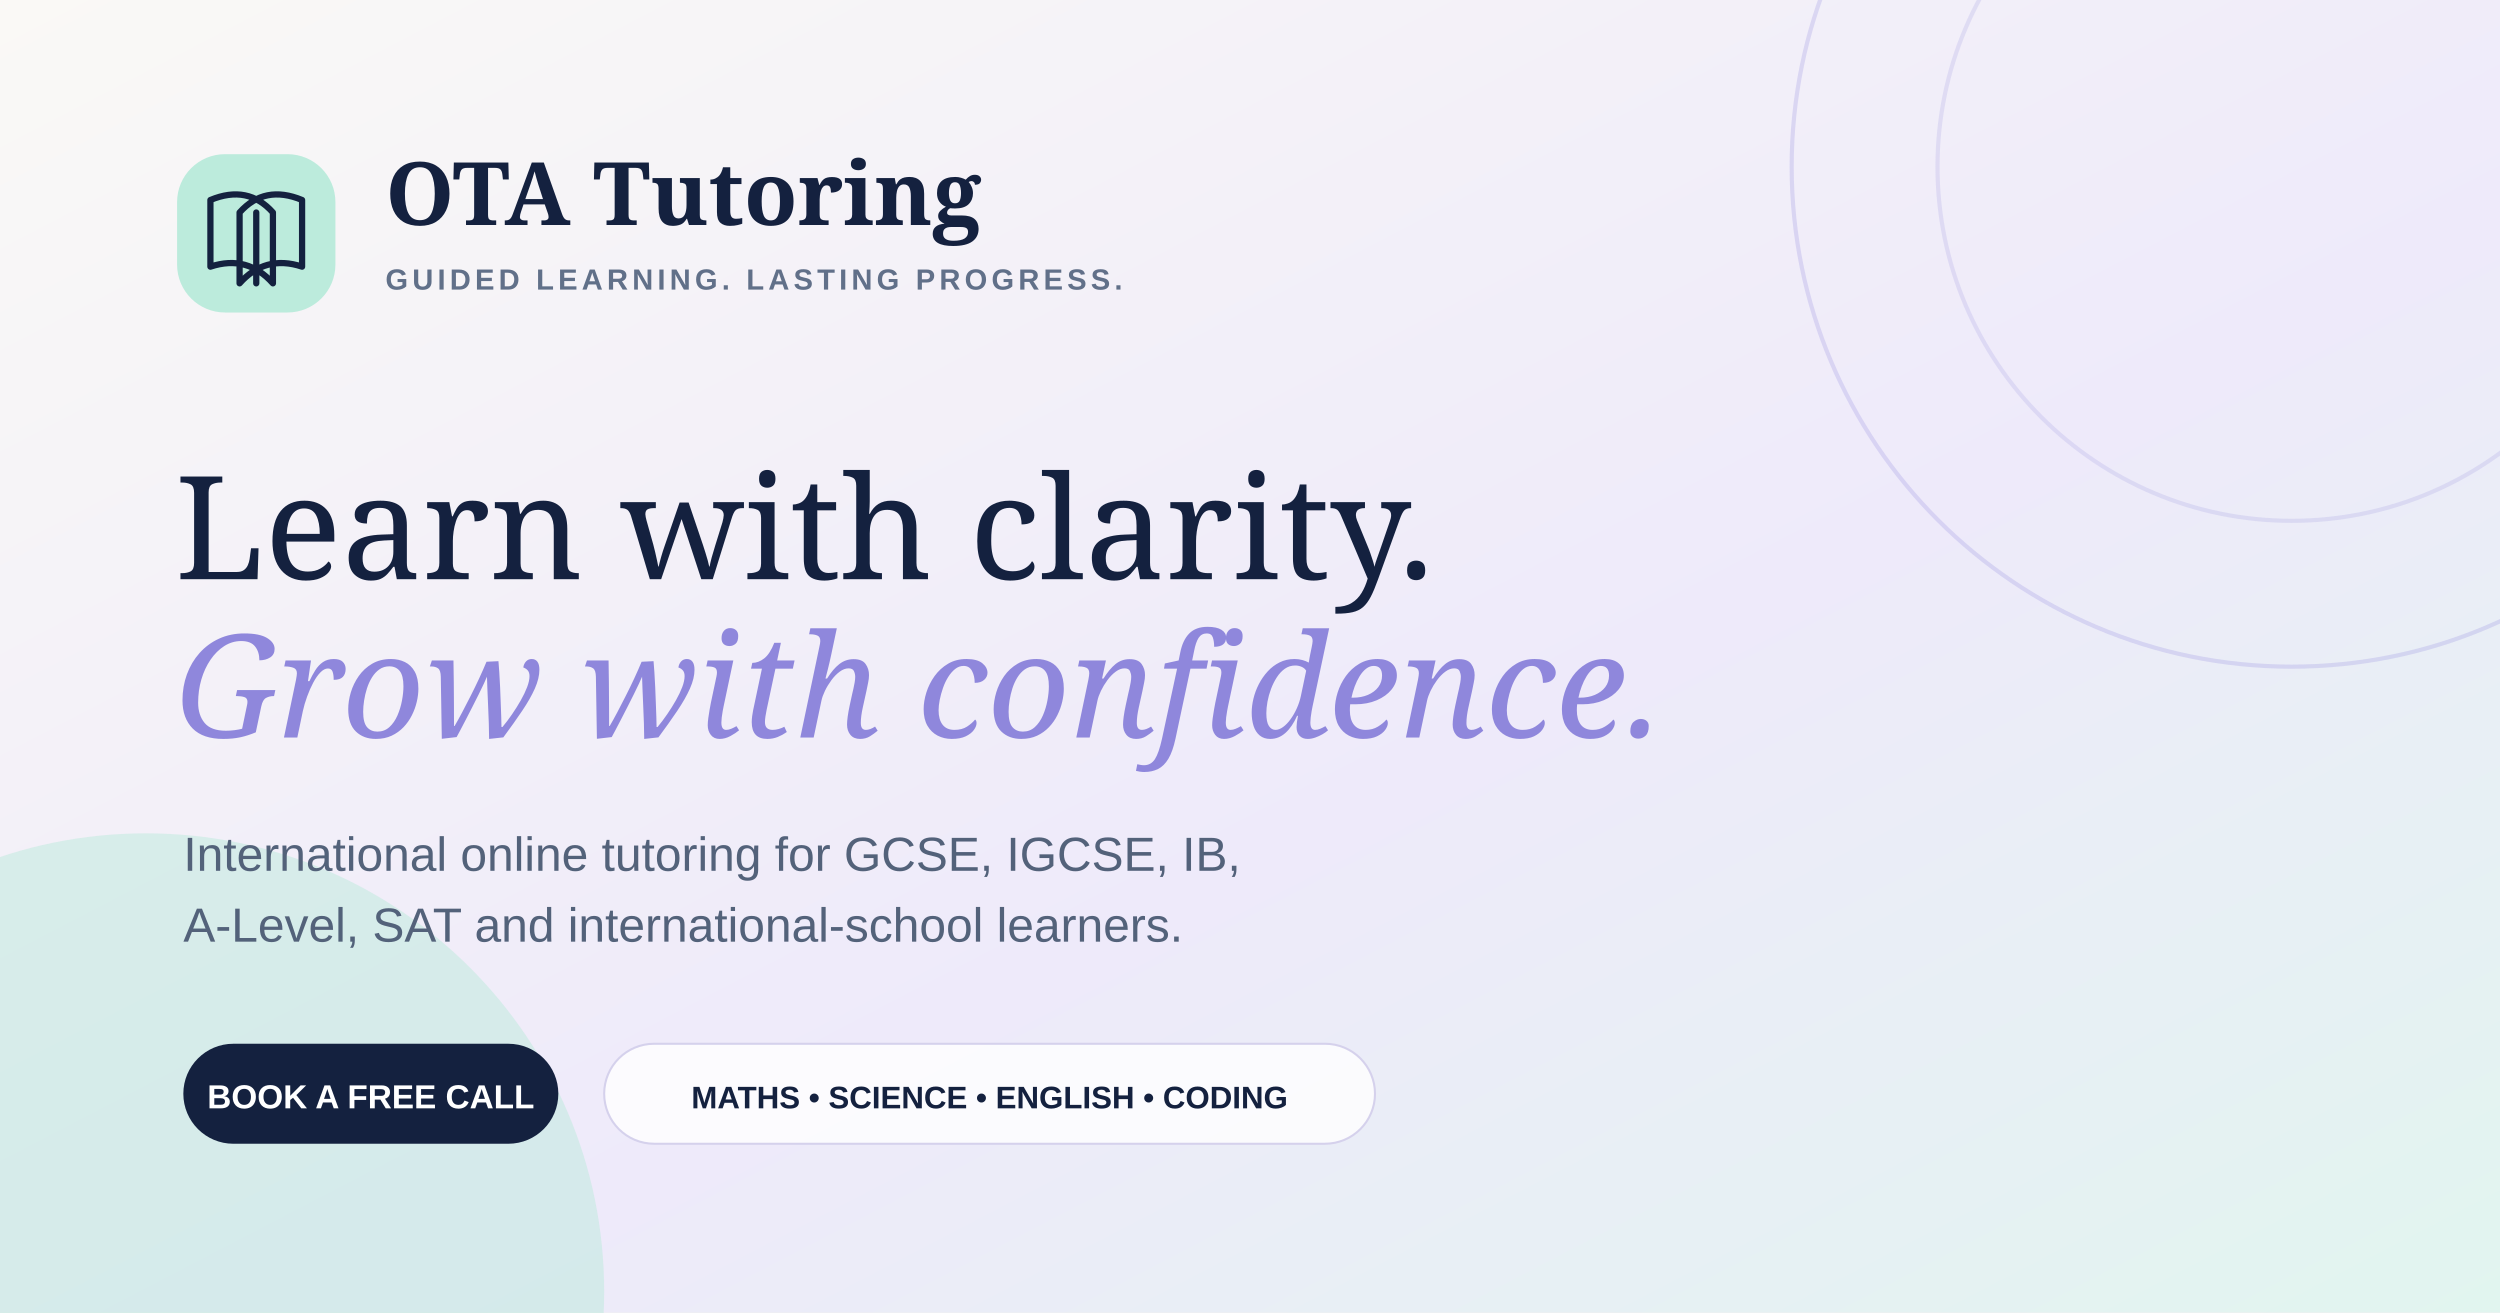
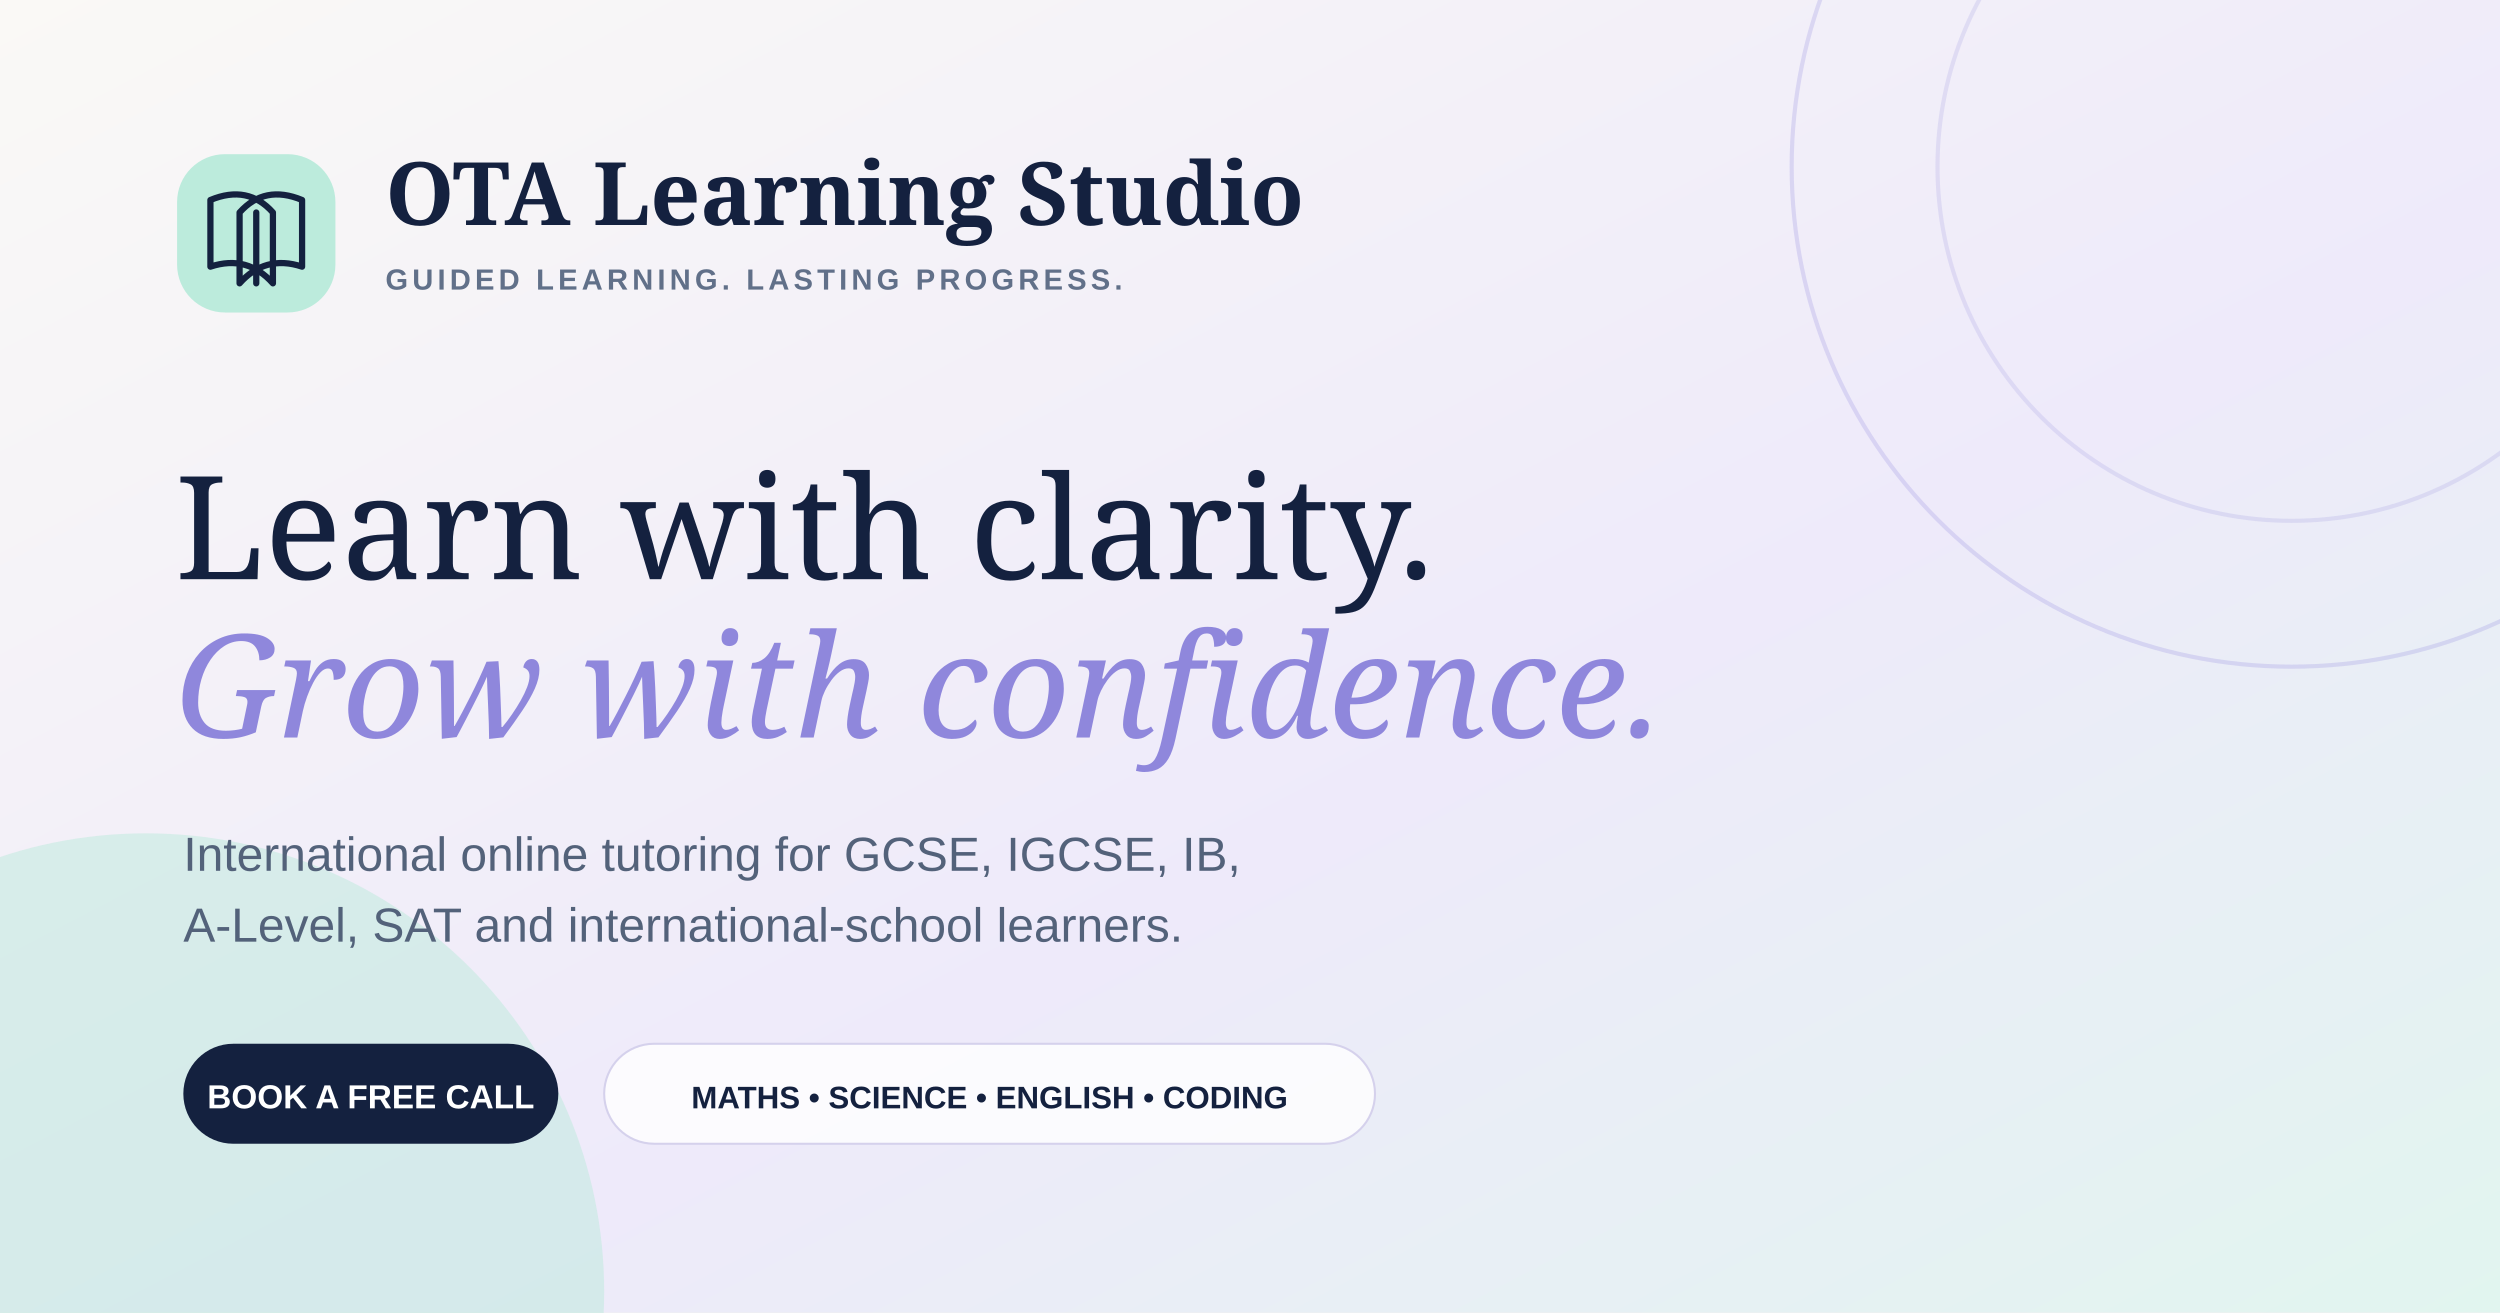
<svg xmlns="http://www.w3.org/2000/svg" width="1200" height="630" viewBox="0 0 1200 630">
  <defs>
    <linearGradient id="bg" x1="0" y1="0" x2="1" y2="1">
      <stop offset="0" stop-color="#faf9f6" />
      <stop offset="0.58" stop-color="#eeeafa" />
      <stop offset="1" stop-color="#e1f5ef" />
    </linearGradient>
  </defs>
  <rect width="1200" height="630" fill="url(#bg)" />
  <circle cx="1100" cy="80" r="240" fill="none" stroke="#8f87dc" stroke-opacity=".24" stroke-width="2" />
  <circle cx="1100" cy="80" r="170" fill="none" stroke="#8f87dc" stroke-opacity=".18" stroke-width="2" />
  <circle cx="70" cy="620" r="220" fill="#bcebdc" fill-opacity=".5" />
  <rect x="85" y="74" width="76" height="76" rx="23" fill="#bcebdc" />
  <path d="M101 128V96c12-5 22-3 30 6v34c-8-9-18-12-30-8Zm44 0V96c-12-5-22-3-30 6v34c8-9 18-12 30-8Zm-22-26v34" fill="none" stroke="#14213f" stroke-width="3" stroke-linecap="round" stroke-linejoin="round" />
-   <text x="185" y="108" fill="#14213f" font-family="Georgia, serif" font-size="42" font-weight="700">OTA Tutoring</text>
+   <text x="185" y="108" fill="#14213f" font-family="Georgia, serif" font-size="42" font-weight="700">OTA Learning Studio</text>
  <text x="185" y="139" fill="#617089" font-family="Arial, sans-serif" font-size="14" font-weight="700" letter-spacing="2">GUIDED LEARNING. LASTING PROGRESS.</text>
  <text x="84" y="278" fill="#14213f" font-family="Georgia, serif" font-size="69">Learn with clarity.</text>
  <text x="84" y="354" fill="#8f87dc" font-family="Georgia, serif" font-size="69" font-style="italic">Grow with confidence.</text>
  <text x="88" y="418" fill="#53627a" font-family="Arial, sans-serif" font-size="23">International online tutoring for GCSE, IGCSE, IB,</text>
  <text x="88" y="452" fill="#53627a" font-family="Arial, sans-serif" font-size="23">A-Level, SAT and international-school learners.</text>
  <rect x="88" y="501" width="180" height="48" rx="24" fill="#14213f" />
  <text x="178" y="532" text-anchor="middle" fill="#ffffff" font-family="Arial, sans-serif" font-size="16" font-weight="700">BOOK A FREE CALL</text>
  <rect x="290" y="501" width="370" height="48" rx="24" fill="#ffffff" fill-opacity=".8" stroke="#d5d1ec" />
  <text x="475" y="532" text-anchor="middle" fill="#14213f" font-family="Arial, sans-serif" font-size="15" font-weight="700">MATHS • SCIENCE • ENGLISH • CODING</text>
</svg>
